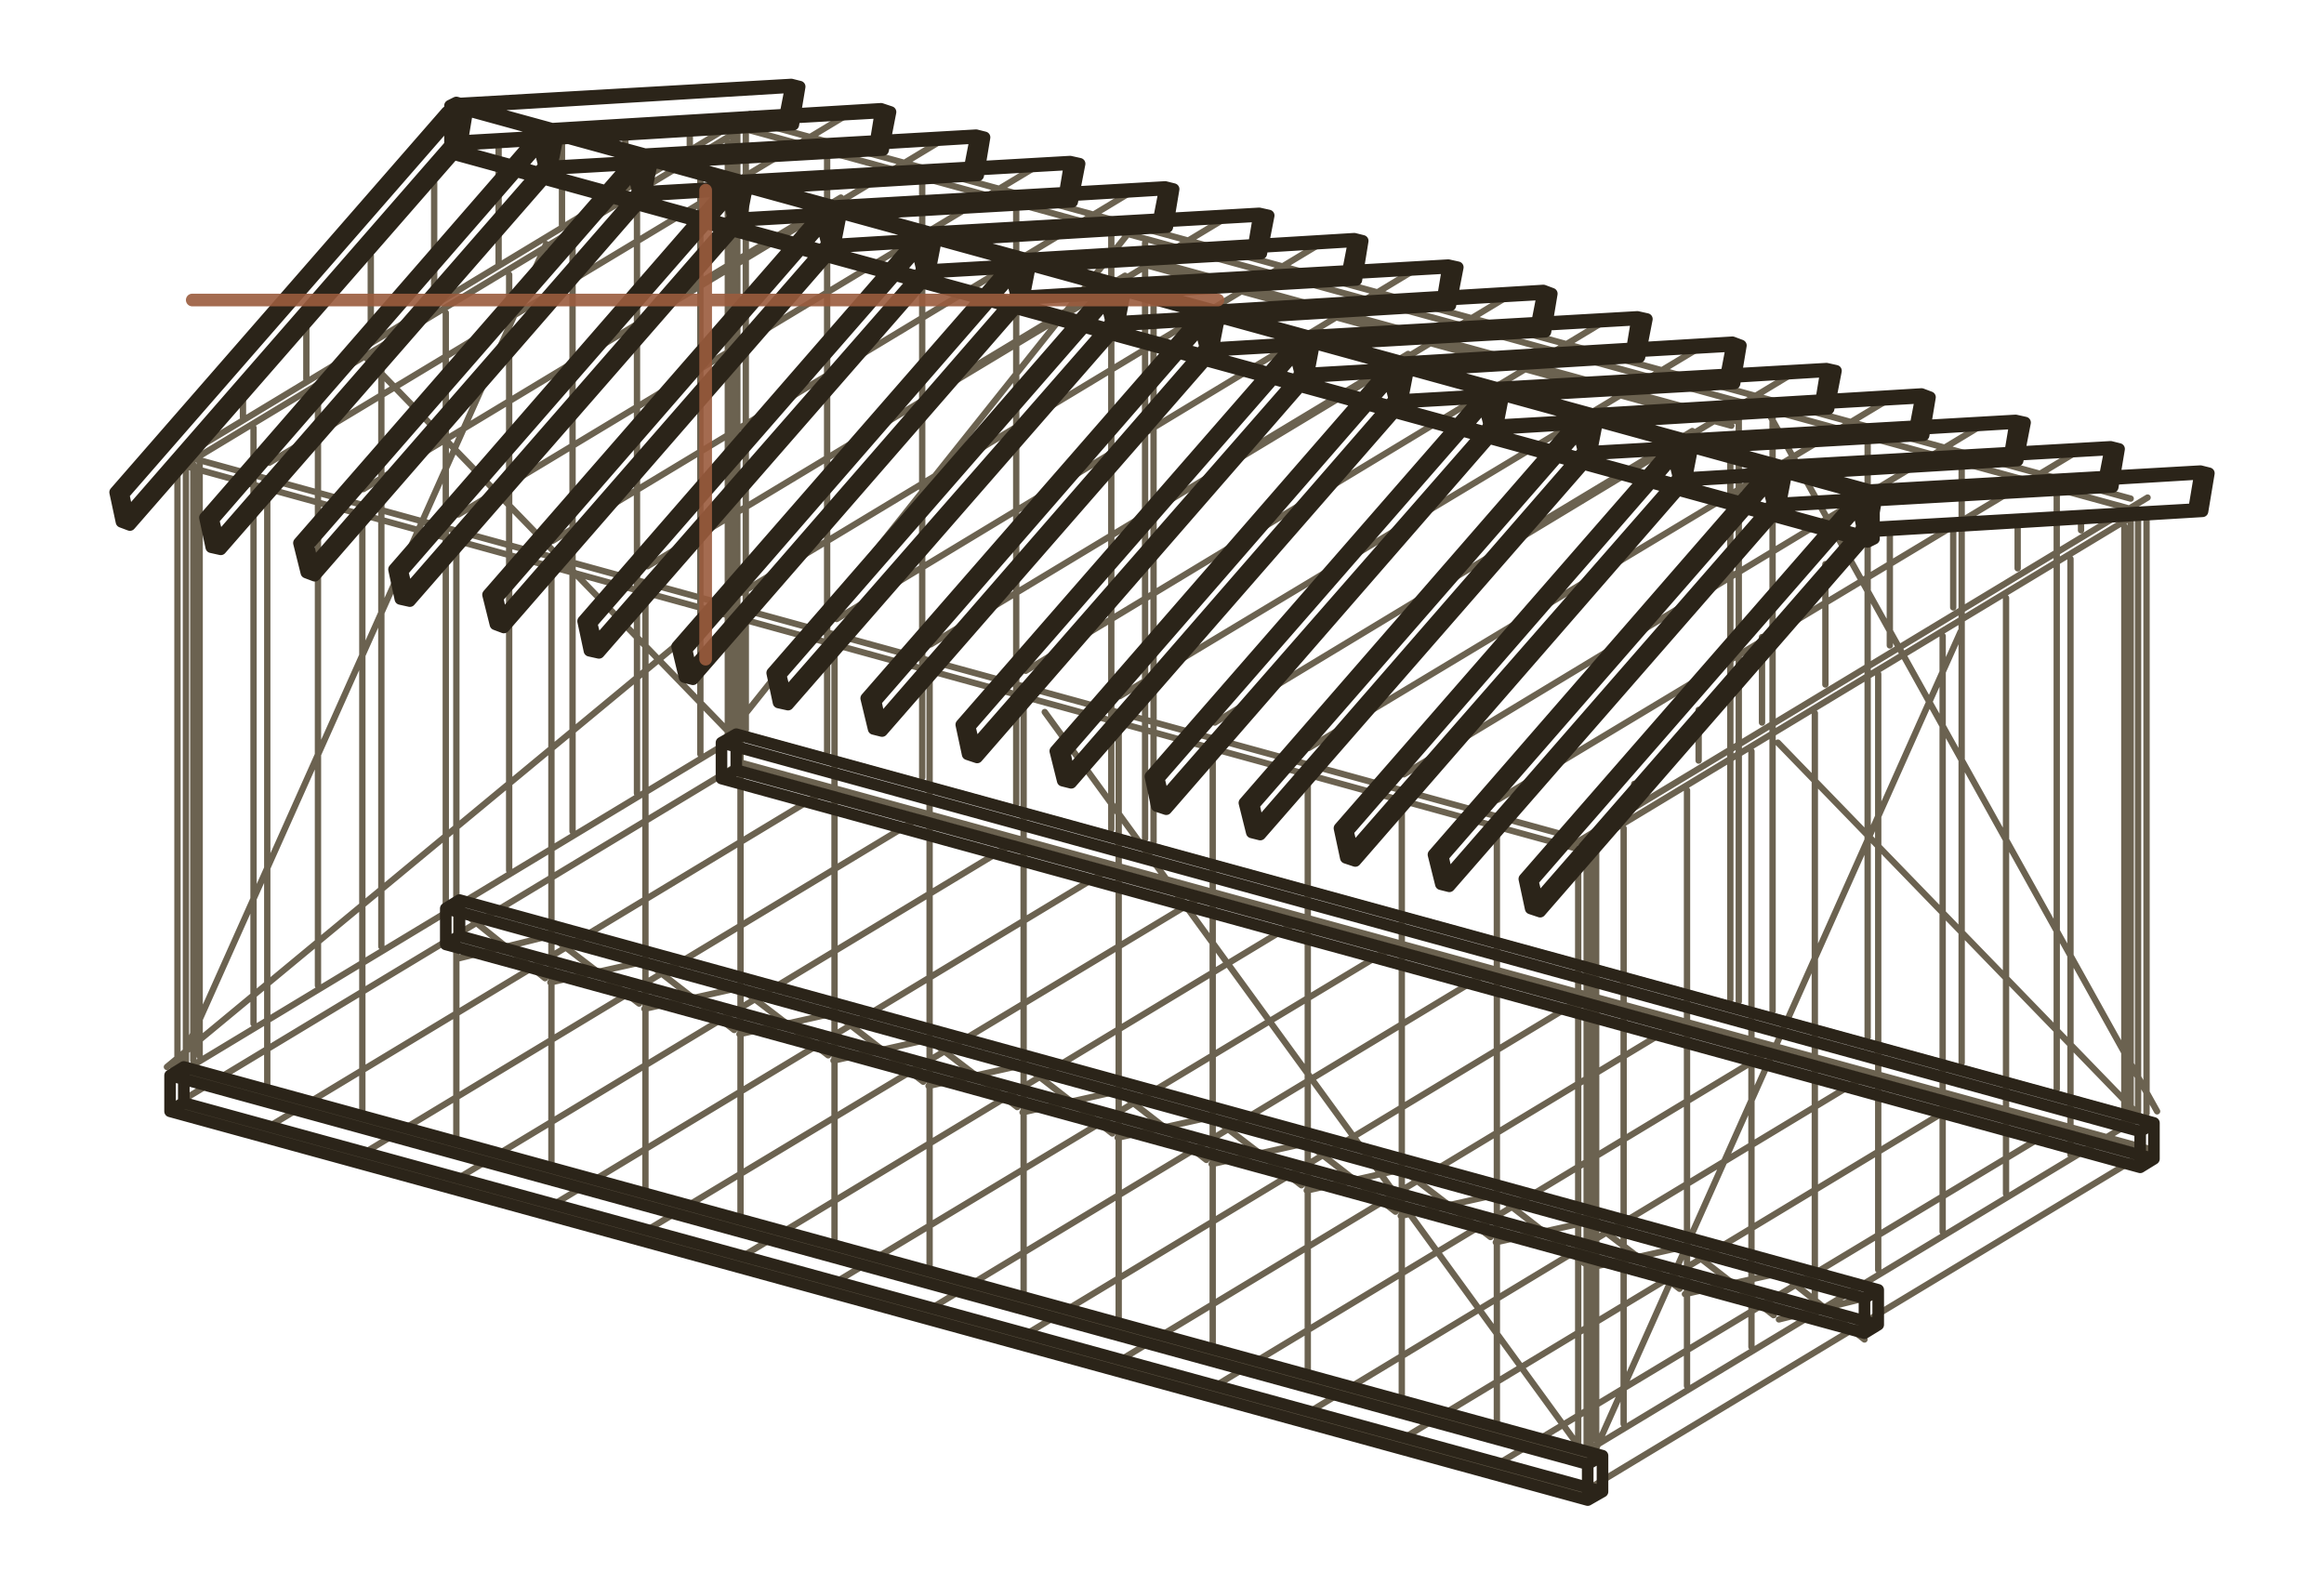
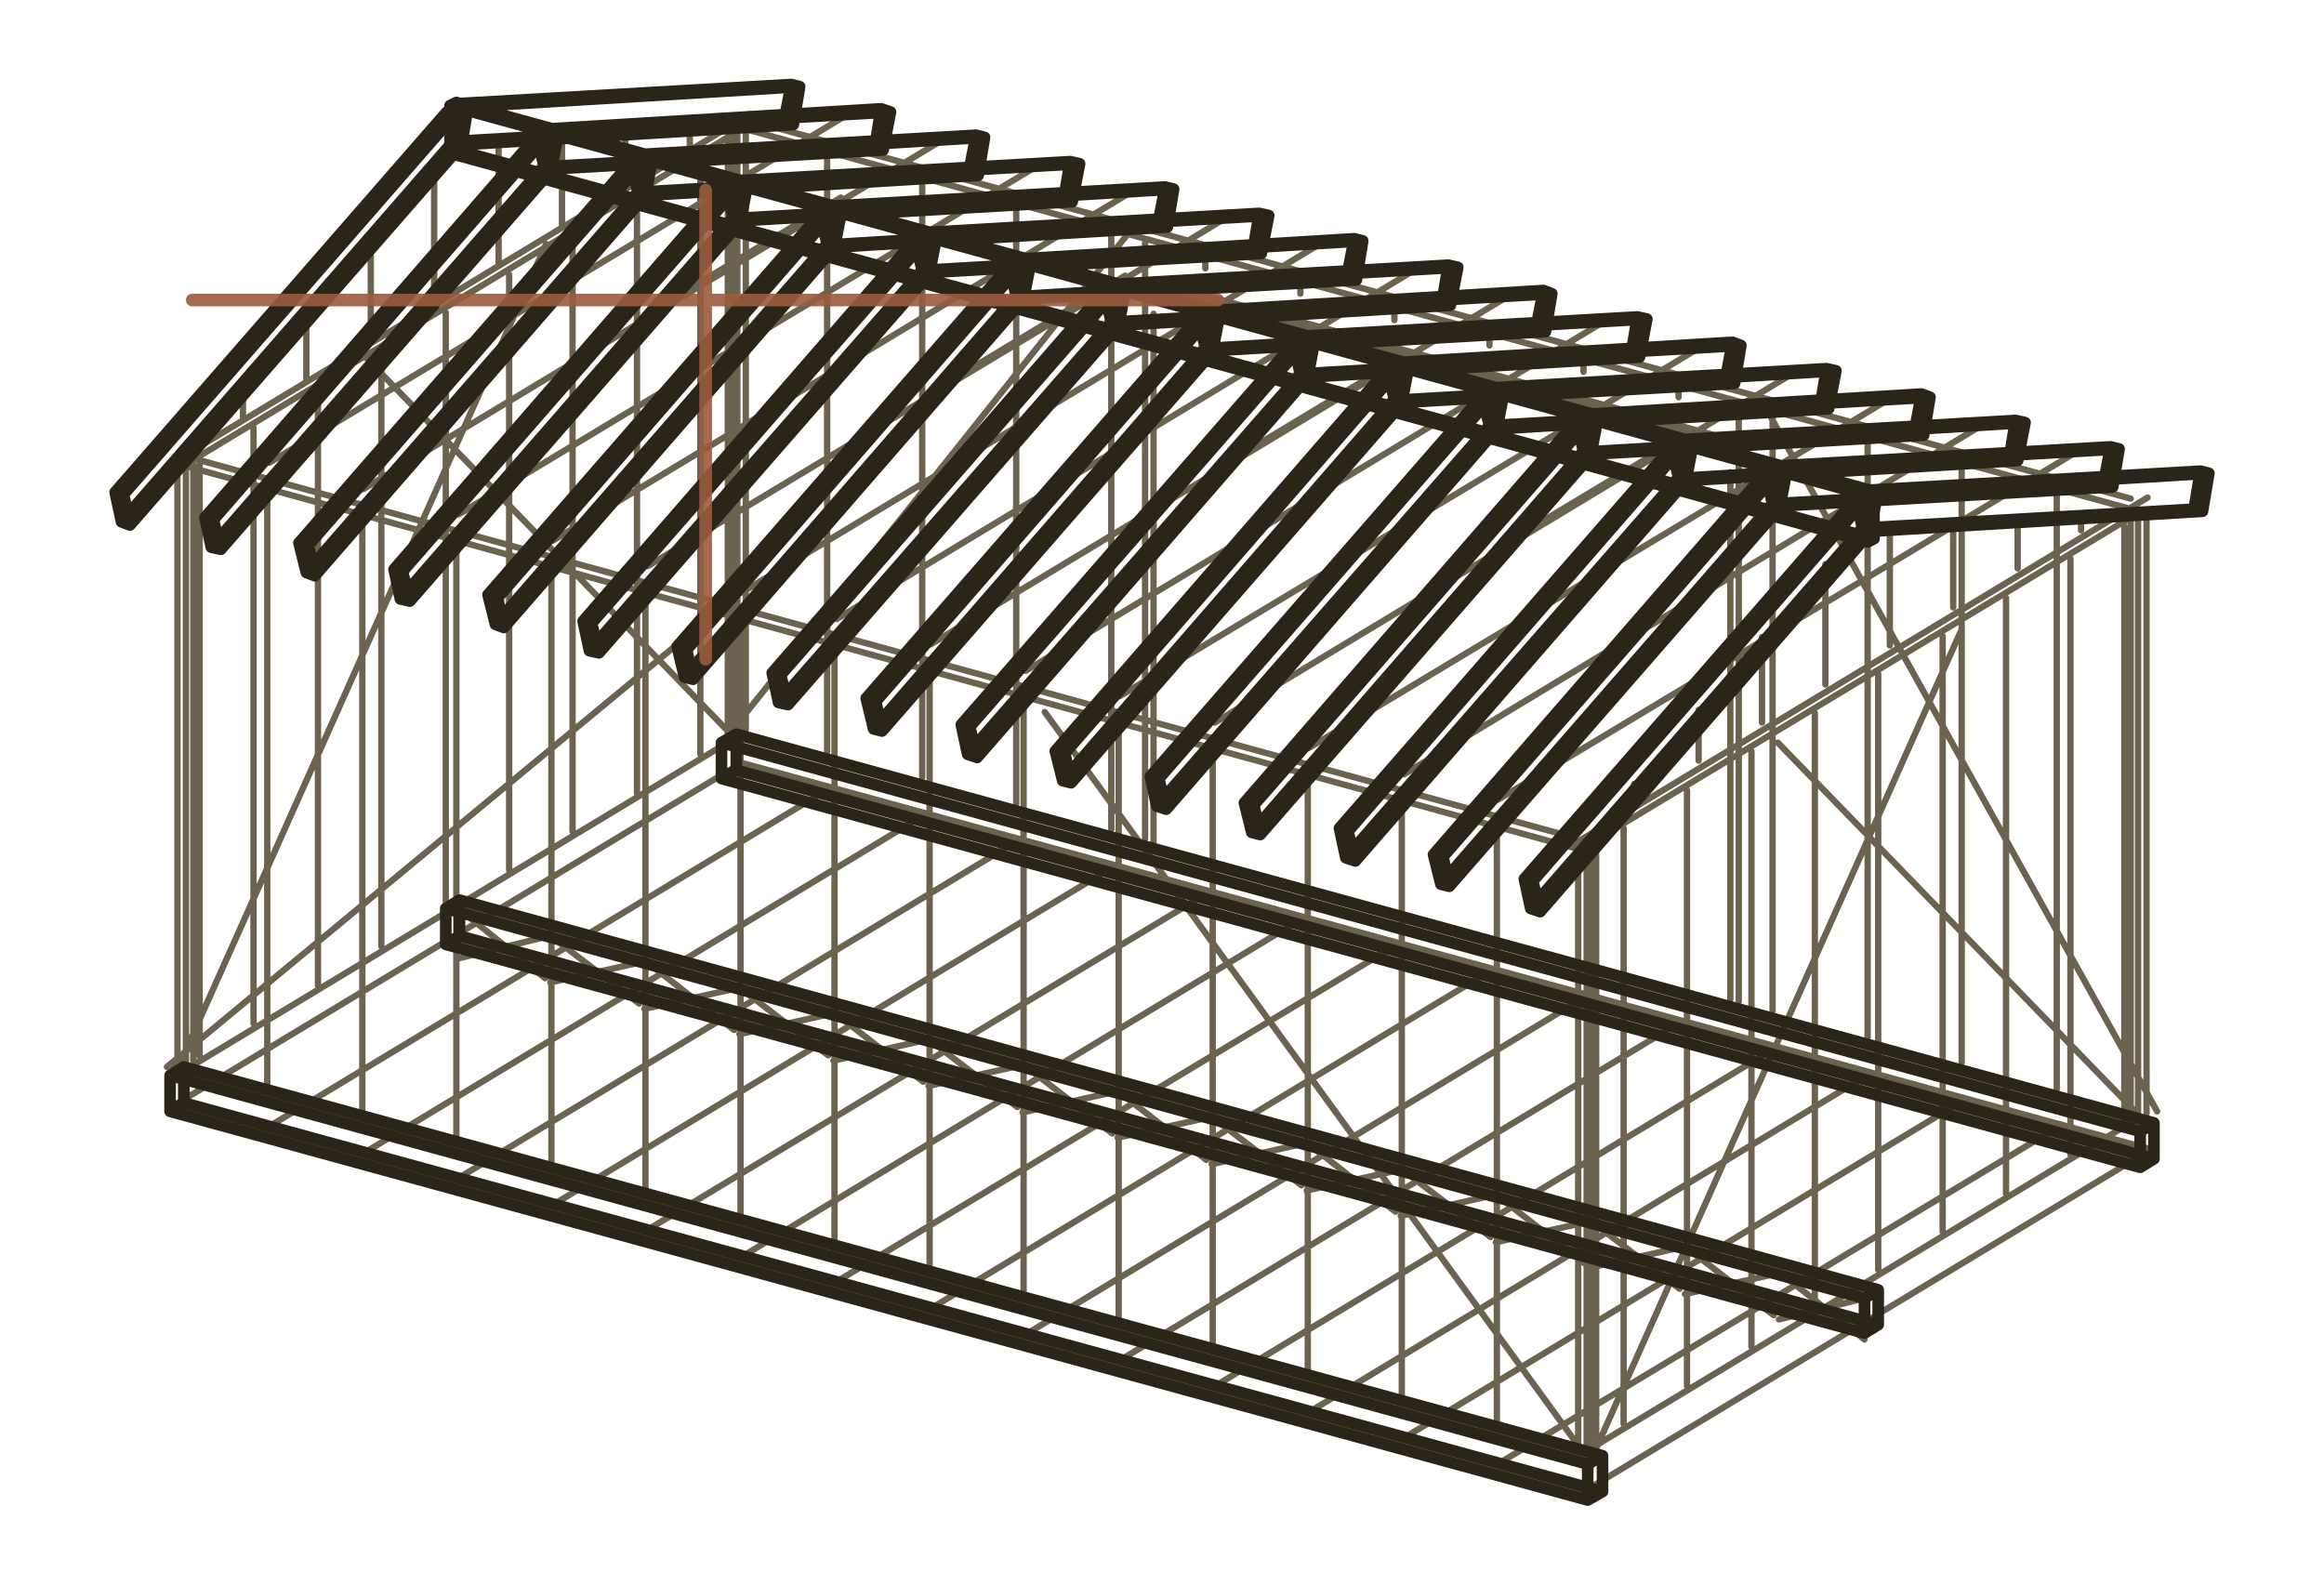
<svg xmlns="http://www.w3.org/2000/svg" viewBox="0 0 220 150" width="220" height="150" role="img">
  <g fill="none" stroke="#6b6250" stroke-width="0.6" stroke-linecap="round">
-     <path d="M69.9 72.4L16.7 104.5M78.4 74.7L25.2 106.8M87.4 77.2L34.2 109.3M96.3 79.6L43.1 111.7M105.3 82.1L52.1 114.2M114.2 84.6L61 116.6M123.2 87L70 119.1M132.1 89.5L78.9 121.5M141.1 91.9L87.9 124M150 94.4L96.8 126.5M159 96.8L105.8 128.9M167.9 99.3L114.7 131.4M176.9 101.7L123.7 133.8M185.8 104.2L132.6 136.3M194.8 106.7L141.6 138.7M203.3 109L150.1 141.1M69.8 72.1L204 108.9M16 104.5L150.2 141.4M43.9 86.4L51.6 92.6M43.5 90.7L51.2 88.8M52.4 88.8L60.5 95M52.1 93L60.2 91.2M61.4 91.2L69.5 97.5M61 95.5L69.1 93.7M70.3 93.7L78.4 99.9M70 97.9L78.1 96.1M79.3 96.1L87.4 102.4M78.9 100.4L87 98.6M88.2 98.6L96.3 104.8M87.9 102.8L96 101M97.2 101L105.3 107.3M96.8 105.3L104.9 103.5M106.1 103.5L114.2 109.8M105.8 107.7L113.9 105.9M115.1 106L123.2 112.2M114.7 110.2L122.8 108.4M124 108.4L132.1 114.7M123.7 112.7L131.8 110.9M133 110.9L141.1 117.1M132.6 115.1L140.7 113.3M141.9 113.3L150 119.6M141.6 117.6L149.7 115.8M150.9 115.8L159 122M150.5 120L158.6 118.2M159.8 118.2L167.9 124.5M159.5 122.5L167.6 120.7M168.8 120.7L176.5 126.8M168.4 124.9L176.1 123M69.4 69.2L203.6 106M69.4 11.9L203.6 48.7M71.3 11.5L201.7 47.2M69.8 68.8L69.8 12.4M78.3 71.2L78.3 14.8M87.3 73.6L87.3 17.2M96.2 76.1L96.2 19.7M105.2 78.5L105.2 22.1M167.8 95.7L167.8 39.3M176.8 98.2L176.8 41.8M185.7 100.6L185.7 44.2M194.7 103.1L194.7 46.7M203.2 105.4L203.2 49M70.6 69.1L70.6 12.7M202.4 105.2L202.4 48.8M108.4 79.4L108.4 23M109.2 79.7L109.2 27.9M164.6 94.8L164.6 38.4M163.8 94.6L163.8 42.8M109.1 24.7L164.5 39.9M108.5 25.1L163.9 40.3M69.9 68.4L106.8 22.1M167.2 38.7L204.2 105.2M150.6 138L16.4 101.1M150.6 80.7L16.4 43.8M148.7 79.2L18.3 43.4M150.2 137.4L150.2 81M141.7 135.1L141.7 78.7M132.7 132.6L132.7 76.2M123.8 130.1L123.8 73.7M114.8 127.7L114.8 71.3M105.9 125.2L105.9 68.8M96.9 122.8L96.9 66.4M88 120.3L88 63.9M79 117.9L79 61.5M70.1 115.4L70.1 59M61.1 113L61.1 56.6M52.2 110.5L52.2 54.1M43.2 108L43.2 51.7M34.3 105.6L34.3 49.2M25.3 103.1L25.3 46.7M16.8 100.8L16.8 44.4M149.4 137.2L149.4 80.8M17.6 101L17.6 44.6M150.1 137.8L98.9 67.4M67 58.6L15.8 101M202 106.1L150.3 137.3M202 48.8L150.3 80M203.3 47.1L149 79.9M201.7 105.8L201.7 49.4M196 109.3L196 52.9M189.9 113L189.9 56.6M183.9 116.6L183.9 60.2M177.8 120.2L177.8 63.8M171.8 123.9L171.8 67.5M165.8 127.5L165.8 71.1M159.7 131.2L159.7 74.8M153.7 134.8L153.7 78.4M150.6 136.7L150.6 80.3M201.1 106.2L201.1 49.8M151.1 136.3L151.1 79.9M202.8 105.9L168.3 70.3M185.6 59.8L151.1 137.1M18 101L69.7 69.8M18 43.7L69.7 12.5M16.7 43.6L71 10.8M18.3 100.4L18.3 44M24 96.9L24 40.5M30.1 93.3L30.1 36.9M36.1 89.6L36.1 33.2M42.2 86L42.2 29.6M48.2 82.4L48.2 26M54.2 78.7L54.2 22.3M60.3 75.1L60.3 18.7M66.3 71.4L66.3 15M69.4 69.6L69.4 13.2M18.9 100L18.9 43.6M68.9 69.9L68.9 13.5M17.2 100.3L51.7 23.1M34.4 33.6L68.9 69.2M79.8 11.1L25.5 43.8M88.8 13.5L34.4 46.3M97.7 16L43.4 48.7M106.7 18.4L52.3 51.2M115.6 20.9L61.3 53.6M124.6 23.3L70.2 56.1M133.5 25.8L79.2 58.6M142.5 28.2L88.1 61M151.4 30.7L97.1 63.5M160.4 33.2L106 65.9M169.3 35.6L115 68.4M178.3 38.1L123.9 70.8M187.2 40.5L132.9 73.3M196.2 43L141.8 75.7M79.6 18.7L61.5 29.6M106.5 26.1L88.4 37M133.3 33.5L115.2 44.4M160.2 40.8L142.1 51.7M65.3 14.1L65.3 12.6M59.2 17.7L59.2 12.9M53.2 21.3L53.2 13.3M47.2 25L47.2 13.6M41.1 28.6L41.1 17.3M35.1 32.3L35.1 24.2M29 35.9L29 31.1M23 39.5L23 38M197 50.2L197 48.7M191 53.8L191 49M184.9 57.5L184.9 49.4M178.9 61.1L178.9 49.8M172.8 64.8L172.8 53.4M166.8 68.4L166.8 60.3M160.8 72L160.8 67.2M154.7 75.7L154.7 74.2" />
+     <path d="M69.9 72.4L16.7 104.5M78.4 74.7L25.2 106.8M87.4 77.2L34.2 109.3M96.3 79.6L43.1 111.7M105.3 82.1L52.1 114.2M114.2 84.6L61 116.6M123.2 87L70 119.1M132.1 89.5L78.9 121.5M141.1 91.9L87.9 124M150 94.4L96.8 126.5M159 96.8L105.8 128.9M167.9 99.3L114.7 131.4M176.9 101.7L123.7 133.8M185.8 104.2L132.6 136.3M194.8 106.7L141.6 138.7M203.3 109L150.1 141.1M69.8 72.1L204 108.9M16 104.5L150.2 141.4M43.9 86.4L51.6 92.6M43.5 90.7L51.2 88.8M52.4 88.8L60.5 95M52.1 93L60.2 91.2M61.4 91.2L69.5 97.5M61 95.5L69.1 93.7M70.3 93.7L78.4 99.9M70 97.9L78.1 96.1M79.3 96.1L87.4 102.4M78.9 100.4L87 98.6M88.2 98.6L96.3 104.8M87.9 102.8L96 101M97.2 101L105.3 107.3M96.8 105.3L104.9 103.5M106.1 103.5L114.2 109.8M105.8 107.7L113.9 105.9M115.1 106L123.2 112.2M114.7 110.2L122.8 108.4M124 108.4L132.1 114.7M123.7 112.7L131.8 110.9M133 110.9L141.1 117.1M132.6 115.1L140.7 113.3M141.9 113.3L150 119.6M141.6 117.6L149.7 115.8M150.9 115.8L159 122M150.5 120L158.6 118.2M159.8 118.2L167.9 124.5M159.5 122.5L167.6 120.7M168.8 120.7L176.5 126.8M168.4 124.9L176.1 123M69.4 69.2L203.6 106M69.4 11.9L203.6 48.7M71.3 11.5L201.7 47.2M69.8 68.8L69.8 12.4M78.3 71.2L78.3 14.8M87.3 73.6L87.3 17.2M96.2 76.1L96.2 19.7M105.2 78.5L105.2 22.1M167.8 95.7L167.8 39.3M176.8 98.2L176.8 41.8M185.7 100.6L185.7 44.2M194.7 103.1L194.7 46.7M203.2 105.4L203.2 49M70.6 69.1L70.6 12.7M202.4 105.2L202.4 48.8M108.4 79.4L108.4 23M109.2 79.7L109.2 29.7M164.6 94.8L164.6 38.4M163.8 94.6L163.8 44.7M109.1 26.6L164.5 41.8M108.5 26.9L163.9 42.1M114.1 25.4L114.1 24.6M123.1 27.8L123.1 27.1M132 30.3L132 29.5M141 32.7L141 32M149.9 35.2L149.9 34.4M158.9 37.6L158.9 36.9M69.9 68.4L106.8 22.1M167.2 38.7L204.2 105.2M150.6 138L16.4 101.1M150.6 80.7L16.4 43.8M148.7 79.2L18.3 43.4M150.2 137.4L150.2 81M141.7 135.1L141.7 78.7M132.7 132.6L132.7 76.2M123.8 130.1L123.8 73.7M114.8 127.7L114.8 71.3M105.9 125.2L105.9 68.8M96.9 122.8L96.9 66.4M88 120.3L88 63.9M79 117.9L79 61.5M70.1 115.4L70.1 59M61.1 113L61.1 56.6M52.2 110.5L52.2 54.1M43.2 108L43.2 51.7M34.3 105.6L34.3 49.2M25.3 103.1L25.3 46.7M16.8 100.8L16.8 44.4M149.4 137.2L149.4 80.8M17.6 101L17.6 44.6M150.1 137.8L98.9 67.4M67 58.6L15.8 101M202 106.1L150.3 137.3M202 48.8L150.3 80M203.3 47.1L149 79.9M201.7 105.8L201.7 49.4M196 109.3L196 52.9M189.9 113L189.9 56.6M183.9 116.6L183.9 60.2M177.8 120.2L177.8 63.8M171.8 123.9L171.8 67.5M165.8 127.5L165.8 71.1M159.7 131.2L159.7 74.8M153.7 134.8L153.7 78.4M150.6 136.7L150.6 80.3M201.1 106.2L201.1 49.8M151.1 136.3L151.1 79.9M202.8 105.9L168.3 70.3M185.6 59.8L151.1 137.1M18 101L69.7 69.8M18 43.7L69.7 12.5M16.7 43.6L71 10.8M18.3 100.4L18.3 44M24 96.9L24 40.5M30.1 93.3L30.1 36.9M36.1 89.6L36.1 33.2M42.2 86L42.2 29.6M48.2 82.4L48.2 26M54.2 78.7L54.2 22.3M60.3 75.1L60.3 18.7M66.3 71.4L66.3 15M69.4 69.6L69.4 13.2M18.9 100L18.9 43.6M68.9 69.9L68.9 13.5M17.2 100.3L51.7 23.1M34.4 33.6L68.9 69.2M79.8 11.1L25.5 43.8M88.8 13.5L34.4 46.3M97.7 16L43.4 48.7M106.7 18.4L52.3 51.2M115.6 20.9L61.3 53.6M124.6 23.3L70.2 56.1M133.5 25.8L79.2 58.6M142.5 28.2L88.1 61M151.4 30.7L97.1 63.5M160.4 33.2L106 65.9M169.3 35.6L115 68.4M178.3 38.1L123.9 70.8M187.2 40.5L132.9 73.3M196.2 43L141.8 75.7M79.6 18.7L61.5 29.6M106.5 26.1L88.4 37M133.3 33.5L115.2 44.4M160.2 40.8L142.1 51.7M65.3 14.1L65.3 12.6M59.2 17.7L59.2 12.9M53.2 21.3L53.2 13.3M47.2 25L47.2 13.6M41.1 28.6L41.1 17.3M35.1 32.3L35.1 24.2M29 35.9L29 31.1M23 39.5L23 38M197 50.2L197 48.7M191 53.8L191 49M184.9 57.5L184.9 49.4M178.9 61.1L178.9 49.8M172.8 64.8L172.8 53.4M166.8 68.4L166.8 60.3M160.8 72L160.8 67.2M154.7 75.7L154.7 74.2" />
  </g>
  <g fill="none" stroke="#2b2419" stroke-width="1.1" stroke-linecap="round">
    <path d="M69.7 72.9L68.3 73.7M69.7 69.5L68.3 70.3M203.9 109.7L202.6 110.5M203.9 106.3L202.6 107.1M69.7 72.9L69.7 69.5M68.3 73.7L68.3 70.3M203.9 109.7L203.9 106.3M202.6 110.5L202.6 107.1M69.7 72.9L203.9 109.7M68.3 73.7L202.6 110.5M69.7 69.5L203.9 106.3M68.3 70.3L202.6 107.1M43.5 88.6L42.2 89.4M43.5 85.2L42.2 86M177.8 125.4L176.5 126.2M177.8 122.1L176.5 122.9M43.5 88.6L43.5 85.2M42.2 89.4L42.2 86M177.8 125.4L177.8 122.1M176.5 126.2L176.5 122.9M43.5 88.6L177.8 125.4M42.2 89.4L176.5 126.2M43.5 85.2L177.8 122.1M42.2 86L176.5 122.9M17.4 104.4L16.1 105.2M17.4 101L16.1 101.8M151.7 141.2L150.3 142M151.7 137.8L150.3 138.6M17.4 104.4L17.4 101M16.1 105.2L16.1 101.8M151.7 141.2L151.7 137.8M150.3 142L150.3 138.6M17.4 104.4L151.7 141.2M16.1 105.2L150.3 142M17.4 101L151.7 137.8M16.1 101.8L150.3 138.6M75.1 11.8L74.2 11.6M75.7 8.2L74.9 8M43.7 13.7L42.8 13.4M44.3 10.1L43.5 9.8M75.1 11.8L75.7 8.2M74.2 11.6L74.9 8M43.7 13.7L44.3 10.1M42.8 13.4L43.5 9.8M75.1 11.8L43.7 13.7M74.2 11.6L42.8 13.4M75.7 8.2L44.3 10.1M74.9 8L43.5 9.8M43.8 13.6L42.9 13.4M43.1 10.8L42.3 10.6M12.3 49.7L11.5 49.4M11.7 46.8L10.9 46.6M43.8 13.6L43.1 10.8M42.9 13.4L42.3 10.6M12.3 49.7L11.7 46.8M11.5 49.4L10.9 46.6M43.8 13.6L12.3 49.7M42.9 13.4L11.5 49.4M43.1 10.8L11.7 46.8M42.3 10.6L10.9 46.6M83.6 14.2L82.8 14M84.3 10.6L83.4 10.3M52.2 16L51.4 15.8M52.9 12.4L52 12.2M83.6 14.2L84.3 10.6M82.8 14L83.4 10.3M52.2 16L52.9 12.4M51.4 15.8L52 12.2M83.6 14.2L52.2 16M82.8 14L51.4 15.8M84.3 10.6L52.9 12.4M83.4 10.3L52 12.2M52.3 16L51.5 15.7M51.6 13.1L50.8 12.9M20.9 52L20 51.8M20.2 49.2L19.4 49M52.3 16L51.6 13.1M51.5 15.7L50.8 12.9M20.9 52L20.2 49.2M20 51.8L19.4 49M52.3 16L20.9 52M51.5 15.7L20 51.8M51.6 13.1L20.2 49.2M50.8 12.9L19.4 49M92.6 16.6L91.7 16.4M93.2 13L92.4 12.8M61.1 18.5L60.3 18.2M61.8 14.9L61 14.6M92.6 16.6L93.2 13M91.7 16.4L92.4 12.8M61.1 18.5L61.8 14.9M60.3 18.2L61 14.6M92.6 16.6L61.1 18.5M91.7 16.4L60.3 18.2M93.2 13L61.8 14.9M92.4 12.8L61 14.6M61.2 18.4L60.4 18.2M60.6 15.6L59.7 15.4M29.8 54.5L29 54.2M29.2 51.6L28.3 51.4M61.2 18.4L60.6 15.6M60.4 18.2L59.7 15.4M29.8 54.5L29.2 51.6M29 54.2L28.3 51.4M61.2 18.4L29.8 54.5M60.4 18.2L29 54.2M60.6 15.6L29.2 51.6M59.7 15.4L28.3 51.4M101.5 19.1L100.7 18.9M102.2 15.5L101.3 15.3M70.1 20.9L69.3 20.7M70.8 17.3L69.9 17.1M101.5 19.1L102.2 15.5M100.7 18.9L101.3 15.3M70.1 20.9L70.8 17.3M69.3 20.7L69.9 17.1M101.5 19.1L70.1 20.9M100.7 18.9L69.3 20.7M102.2 15.5L70.8 17.3M101.3 15.3L69.9 17.1M70.2 20.9L69.4 20.6M69.5 18.1L68.7 17.8M38.8 56.9L37.9 56.7M38.1 54.1L37.3 53.9M70.2 20.9L69.5 18.1M69.4 20.6L68.7 17.8M38.8 56.9L38.1 54.1M37.9 56.7L37.3 53.9M70.2 20.9L38.8 56.9M69.4 20.6L37.9 56.7M69.5 18.1L38.1 54.1M68.7 17.8L37.3 53.9M110.5 21.5L109.6 21.3M111.1 17.9L110.3 17.7M79 23.4L78.2 23.2M79.7 19.8L78.9 19.5M110.5 21.5L111.1 17.9M109.6 21.3L110.3 17.7M79 23.4L79.7 19.8M78.2 23.2L78.9 19.5M110.5 21.5L79 23.4M109.6 21.3L78.2 23.2M111.1 17.9L79.7 19.8M110.3 17.7L78.9 19.5M79.1 23.3L78.3 23.1M78.5 20.5L77.6 20.3M47.7 59.4L46.9 59.1M47.1 56.6L46.2 56.3M79.1 23.3L78.5 20.5M78.3 23.1L77.6 20.3M47.7 59.4L47.1 56.6M46.9 59.1L46.2 56.3M79.1 23.3L47.7 59.4M78.3 23.1L46.9 59.1M78.5 20.5L47.1 56.6M77.6 20.3L46.2 56.3M119.4 24L118.6 23.8M120.1 20.4L119.2 20.2M88 25.8L87.2 25.6M88.7 22.2L87.8 22M119.4 24L120.1 20.4M118.6 23.8L119.2 20.2M88 25.8L88.7 22.2M87.2 25.6L87.8 22M119.4 24L88 25.8M118.6 23.8L87.2 25.6M120.1 20.4L88.7 22.2M119.2 20.2L87.8 22M88.1 25.8L87.3 25.6M87.4 23L86.6 22.7M56.7 61.8L55.8 61.6M56 59L55.2 58.8M88.1 25.8L87.4 23M87.3 25.6L86.6 22.7M56.7 61.8L56 59M55.8 61.6L55.2 58.8M88.1 25.8L56.7 61.8M87.3 25.6L55.8 61.6M87.4 23L56 59M86.6 22.7L55.2 58.8M128.4 26.5L127.5 26.2M129 22.8L128.2 22.6M96.9 28.3L96.1 28.1M97.6 24.7L96.8 24.5M128.4 26.5L129 22.8M127.5 26.2L128.2 22.6M96.9 28.3L97.6 24.7M96.1 28.1L96.8 24.5M128.4 26.5L96.9 28.3M127.5 26.2L96.1 28.1M129 22.8L97.6 24.7M128.2 22.6L96.8 24.5M97 28.2L96.2 28M96.4 25.4L95.5 25.2M65.6 64.3L64.8 64.1M65 61.5L64.1 61.2M97 28.2L96.4 25.4M96.2 28L95.5 25.2M65.6 64.3L65 61.5M64.8 64.1L64.1 61.2M97 28.2L65.6 64.3M96.2 28L64.8 64.1M96.4 25.4L65 61.5M95.5 25.2L64.1 61.2M137.3 28.9L136.5 28.7M138 25.3L137.1 25.1M105.9 30.8L105.1 30.5M106.6 27.1L105.7 26.9M137.3 28.9L138 25.3M136.5 28.7L137.1 25.1M105.9 30.8L106.6 27.1M105.1 30.5L105.7 26.9M137.3 28.9L105.9 30.8M136.5 28.7L105.1 30.5M138 25.3L106.6 27.1M137.1 25.1L105.7 26.9M106 30.7L105.2 30.5M105.3 27.9L104.5 27.6M74.6 66.7L73.7 66.5M73.9 63.9L73.1 63.7M106 30.7L105.3 27.9M105.2 30.5L104.5 27.6M74.6 66.7L73.9 63.9M73.7 66.5L73.1 63.7M106 30.7L74.6 66.7M105.2 30.5L73.7 66.5M105.3 27.9L73.9 63.9M104.5 27.6L73.1 63.7M146.3 31.4L145.4 31.1M146.9 27.8L146.1 27.5M114.8 33.2L114 33M115.5 29.6L114.7 29.4M146.3 31.4L146.9 27.8M145.4 31.1L146.1 27.5M114.8 33.2L115.5 29.6M114 33L114.7 29.4M146.3 31.4L114.8 33.2M145.4 31.1L114 33M146.9 27.8L115.5 29.6M146.1 27.5L114.7 29.4M114.9 33.2L114.1 32.9M114.3 30.3L113.4 30.1M83.5 69.2L82.7 69M82.9 66.4L82 66.1M114.9 33.2L114.3 30.3M114.1 32.9L113.4 30.1M83.5 69.2L82.9 66.4M82.7 69L82 66.1M114.9 33.2L83.5 69.2M114.1 32.9L82.7 69M114.3 30.3L82.9 66.4M113.4 30.1L82 66.1M155.2 33.8L154.4 33.6M155.9 30.2L155 30M123.8 35.7L123 35.4M124.5 32L123.6 31.8M155.2 33.8L155.9 30.2M154.4 33.6L155 30M123.8 35.7L124.5 32M123 35.4L123.6 31.8M155.2 33.8L123.8 35.7M154.4 33.6L123 35.4M155.9 30.2L124.5 32M155 30L123.6 31.8M123.9 35.6L123.1 35.4M123.2 32.8L122.4 32.6M92.5 71.7L91.6 71.4M91.8 68.8L91 68.6M123.9 35.6L123.2 32.8M123.1 35.4L122.4 32.6M92.5 71.7L91.8 68.8M91.6 71.4L91 68.6M123.9 35.6L92.5 71.7M123.1 35.4L91.6 71.4M123.2 32.8L91.8 68.8M122.4 32.6L91 68.6M164.2 36.3L163.3 36.1M164.8 32.7L164 32.4M132.7 38.1L131.9 37.9M133.4 34.5L132.6 34.3M164.2 36.3L164.8 32.7M163.3 36.1L164 32.4M132.7 38.1L133.4 34.5M131.9 37.9L132.6 34.3M164.2 36.3L132.7 38.1M163.3 36.1L131.9 37.9M164.8 32.7L133.4 34.5M164 32.4L132.6 34.3M132.8 38.1L132 37.8M132.2 35.2L131.3 35M101.4 74.1L100.6 73.9M100.8 71.3L99.9 71.1M132.8 38.1L132.2 35.2M132 37.8L131.3 35M101.4 74.1L100.8 71.3M100.6 73.9L99.9 71.1M132.8 38.1L101.4 74.1M132 37.8L100.6 73.9M132.2 35.2L100.8 71.3M131.3 35L99.9 71.1M173.1 38.7L172.3 38.5M173.8 35.1L172.9 34.9M141.7 40.6L140.9 40.3M142.4 37L141.5 36.7M173.1 38.7L173.8 35.1M172.3 38.5L172.9 34.9M141.7 40.6L142.4 37M140.9 40.3L141.5 36.7M173.1 38.7L141.7 40.6M172.3 38.5L140.9 40.3M173.8 35.1L142.4 37M172.9 34.9L141.5 36.7M141.8 40.5L141 40.3M141.1 37.7L140.3 37.5M110.4 76.6L109.5 76.3M109.7 73.7L108.9 73.5M141.8 40.5L141.1 37.7M141 40.3L140.3 37.5M110.4 76.6L109.7 73.7M109.5 76.3L108.9 73.5M141.8 40.5L110.4 76.6M141 40.3L109.5 76.3M141.1 37.7L109.7 73.7M140.3 37.5L108.9 73.5M182.1 41.2L181.2 41M182.7 37.6L181.9 37.3M150.6 43L149.8 42.8M151.3 39.4L150.5 39.2M182.1 41.2L182.7 37.6M181.2 41L181.9 37.3M150.6 43L151.3 39.4M149.8 42.8L150.5 39.2M182.1 41.2L150.6 43M181.2 41L149.8 42.8M182.7 37.6L151.3 39.4M181.9 37.3L150.5 39.2M150.7 43L149.9 42.7M150.1 40.2L149.2 39.9M119.3 79L118.5 78.8M118.7 76.2L117.8 76M150.7 43L150.1 40.2M149.9 42.7L149.2 39.9M119.3 79L118.7 76.2M118.5 78.8L117.8 76M150.7 43L119.3 79M149.9 42.7L118.5 78.8M150.1 40.2L118.7 76.2M149.2 39.9L117.8 76M191 43.6L190.2 43.4M191.7 40L190.8 39.8M159.6 45.5L158.8 45.3M160.3 41.9L159.4 41.6M191 43.6L191.7 40M190.2 43.4L190.8 39.8M159.6 45.5L160.3 41.9M158.8 45.3L159.4 41.6M191 43.6L159.6 45.5M190.2 43.4L158.8 45.3M191.7 40L160.3 41.9M190.8 39.8L159.4 41.6M159.7 45.4L158.9 45.2M159 42.6L158.2 42.4M128.3 81.5L127.4 81.2M127.6 78.7L126.8 78.4M159.7 45.4L159 42.6M158.9 45.2L158.2 42.4M128.3 81.5L127.6 78.7M127.4 81.2L126.8 78.4M159.7 45.4L128.3 81.5M158.9 45.2L127.4 81.2M159 42.6L127.6 78.7M158.2 42.4L126.8 78.4M200 46.1L199.1 45.9M200.6 42.5L199.8 42.3M168.5 47.9L167.7 47.7M169.2 44.3L168.4 44.1M200 46.1L200.6 42.5M199.1 45.9L199.8 42.3M168.5 47.9L169.2 44.3M167.7 47.7L168.4 44.1M200 46.1L168.5 47.9M199.1 45.9L167.7 47.7M200.6 42.5L169.2 44.3M199.8 42.3L168.4 44.1M168.6 47.9L167.8 47.7M168 45.1L167.1 44.8M137.2 83.9L136.4 83.7M136.6 81.1L135.7 80.9M168.6 47.9L168 45.1M167.8 47.7L167.1 44.8M137.2 83.9L136.6 81.1M136.4 83.7L135.7 80.9M168.6 47.9L137.2 83.9M167.8 47.7L136.4 83.7M168 45.1L136.6 81.1M167.1 44.8L135.7 80.9M208.5 48.4L207.7 48.2M209.1 44.8L208.3 44.6M177.1 50.3L176.2 50M177.7 46.7L176.9 46.4M208.5 48.4L209.1 44.8M207.7 48.2L208.3 44.6M177.1 50.3L177.7 46.7M176.2 50L176.9 46.4M208.5 48.4L177.1 50.3M207.7 48.2L176.2 50M209.1 44.8L177.7 46.7M208.3 44.6L176.9 46.4M177.2 50.2L176.3 50M176.5 47.4L175.7 47.2M145.8 86.3L144.9 86M145.1 83.4L144.3 83.2M177.2 50.2L176.5 47.4M176.3 50L175.7 47.2M145.8 86.3L145.1 83.4M144.9 86L144.3 83.2M177.2 50.2L145.8 86.3M176.3 50L144.9 86M176.5 47.4L145.1 83.4M175.7 47.2L144.3 83.2M43.2 14.2L42.6 14.5M43.2 9.7L42.6 10M177.4 51L176.8 51.3M177.4 46.5L176.8 46.9M43.2 14.2L43.2 9.7M42.6 14.5L42.6 10M177.4 51L177.4 46.5M176.8 51.3L176.8 46.9M43.2 14.2L177.4 51M42.6 14.5L176.8 51.3M43.2 9.7L177.4 46.5M42.6 10L176.8 46.9" />
  </g>
  <g fill="none" stroke="#9a5b3d" stroke-width="1.2" stroke-linecap="round" opacity="0.9">
    <path d="M66.8 62.4L66.8 18M18.2 28.4L115.3 28.4" />
  </g>
</svg>
